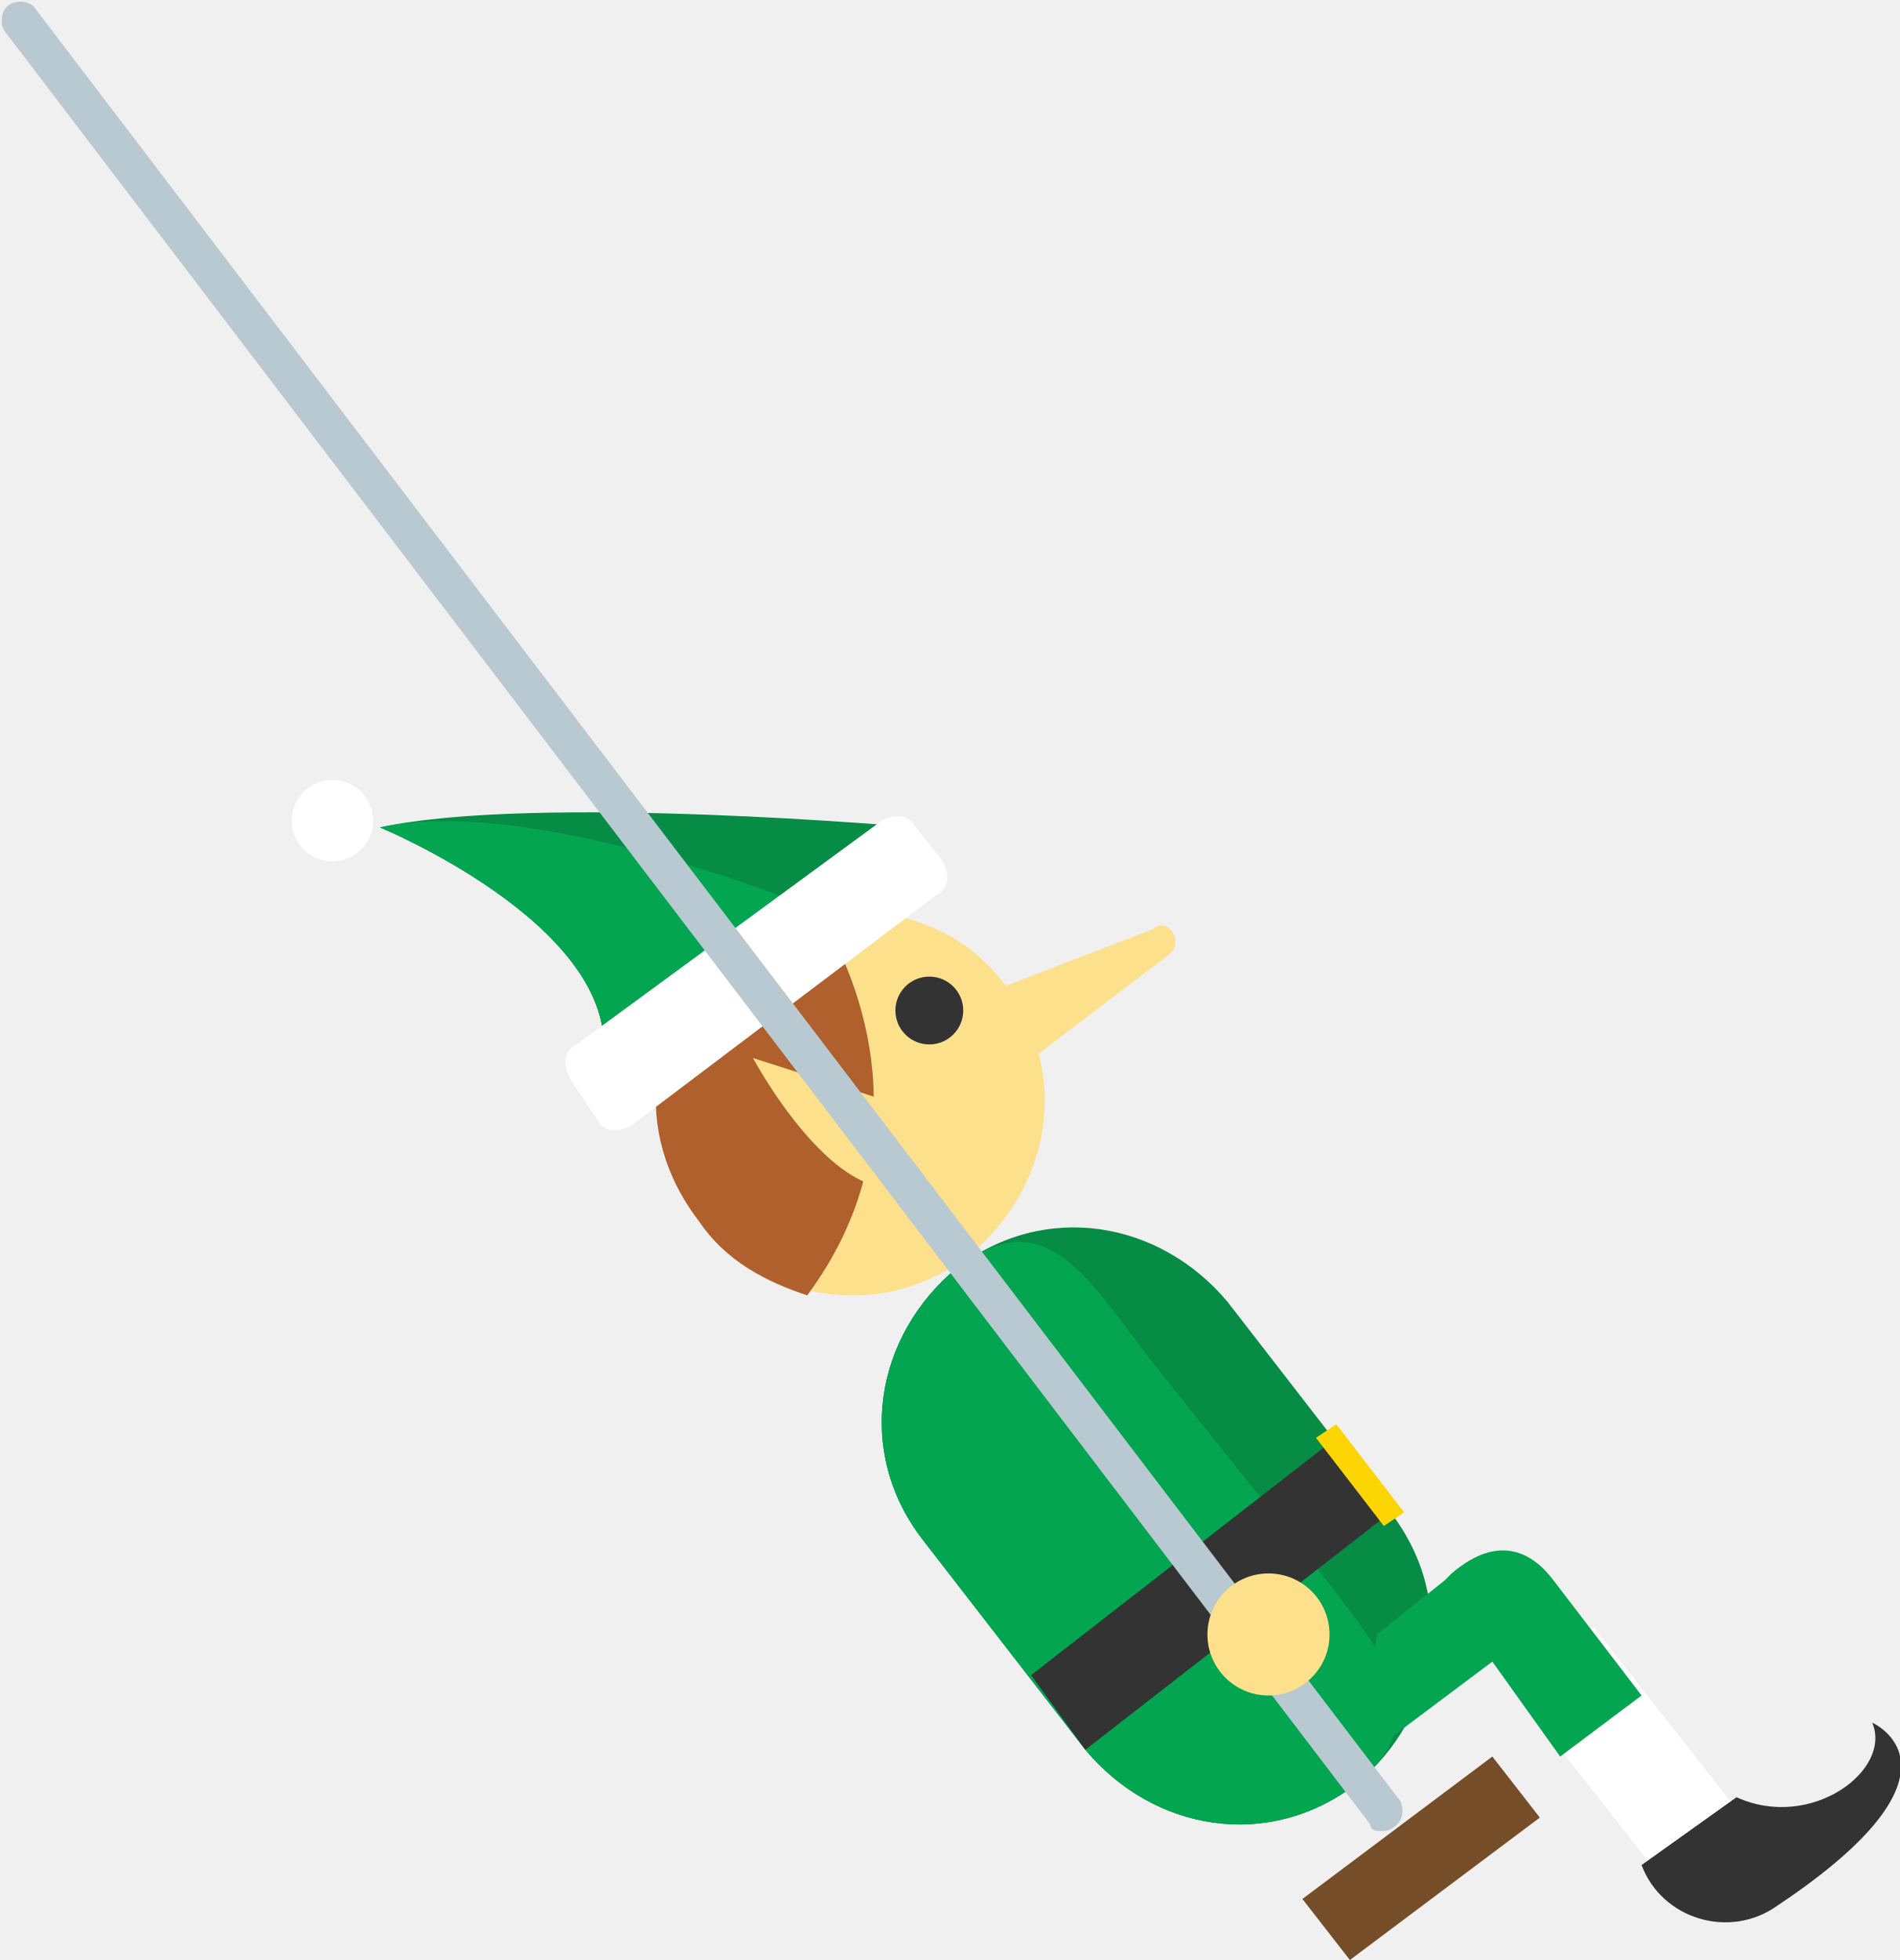
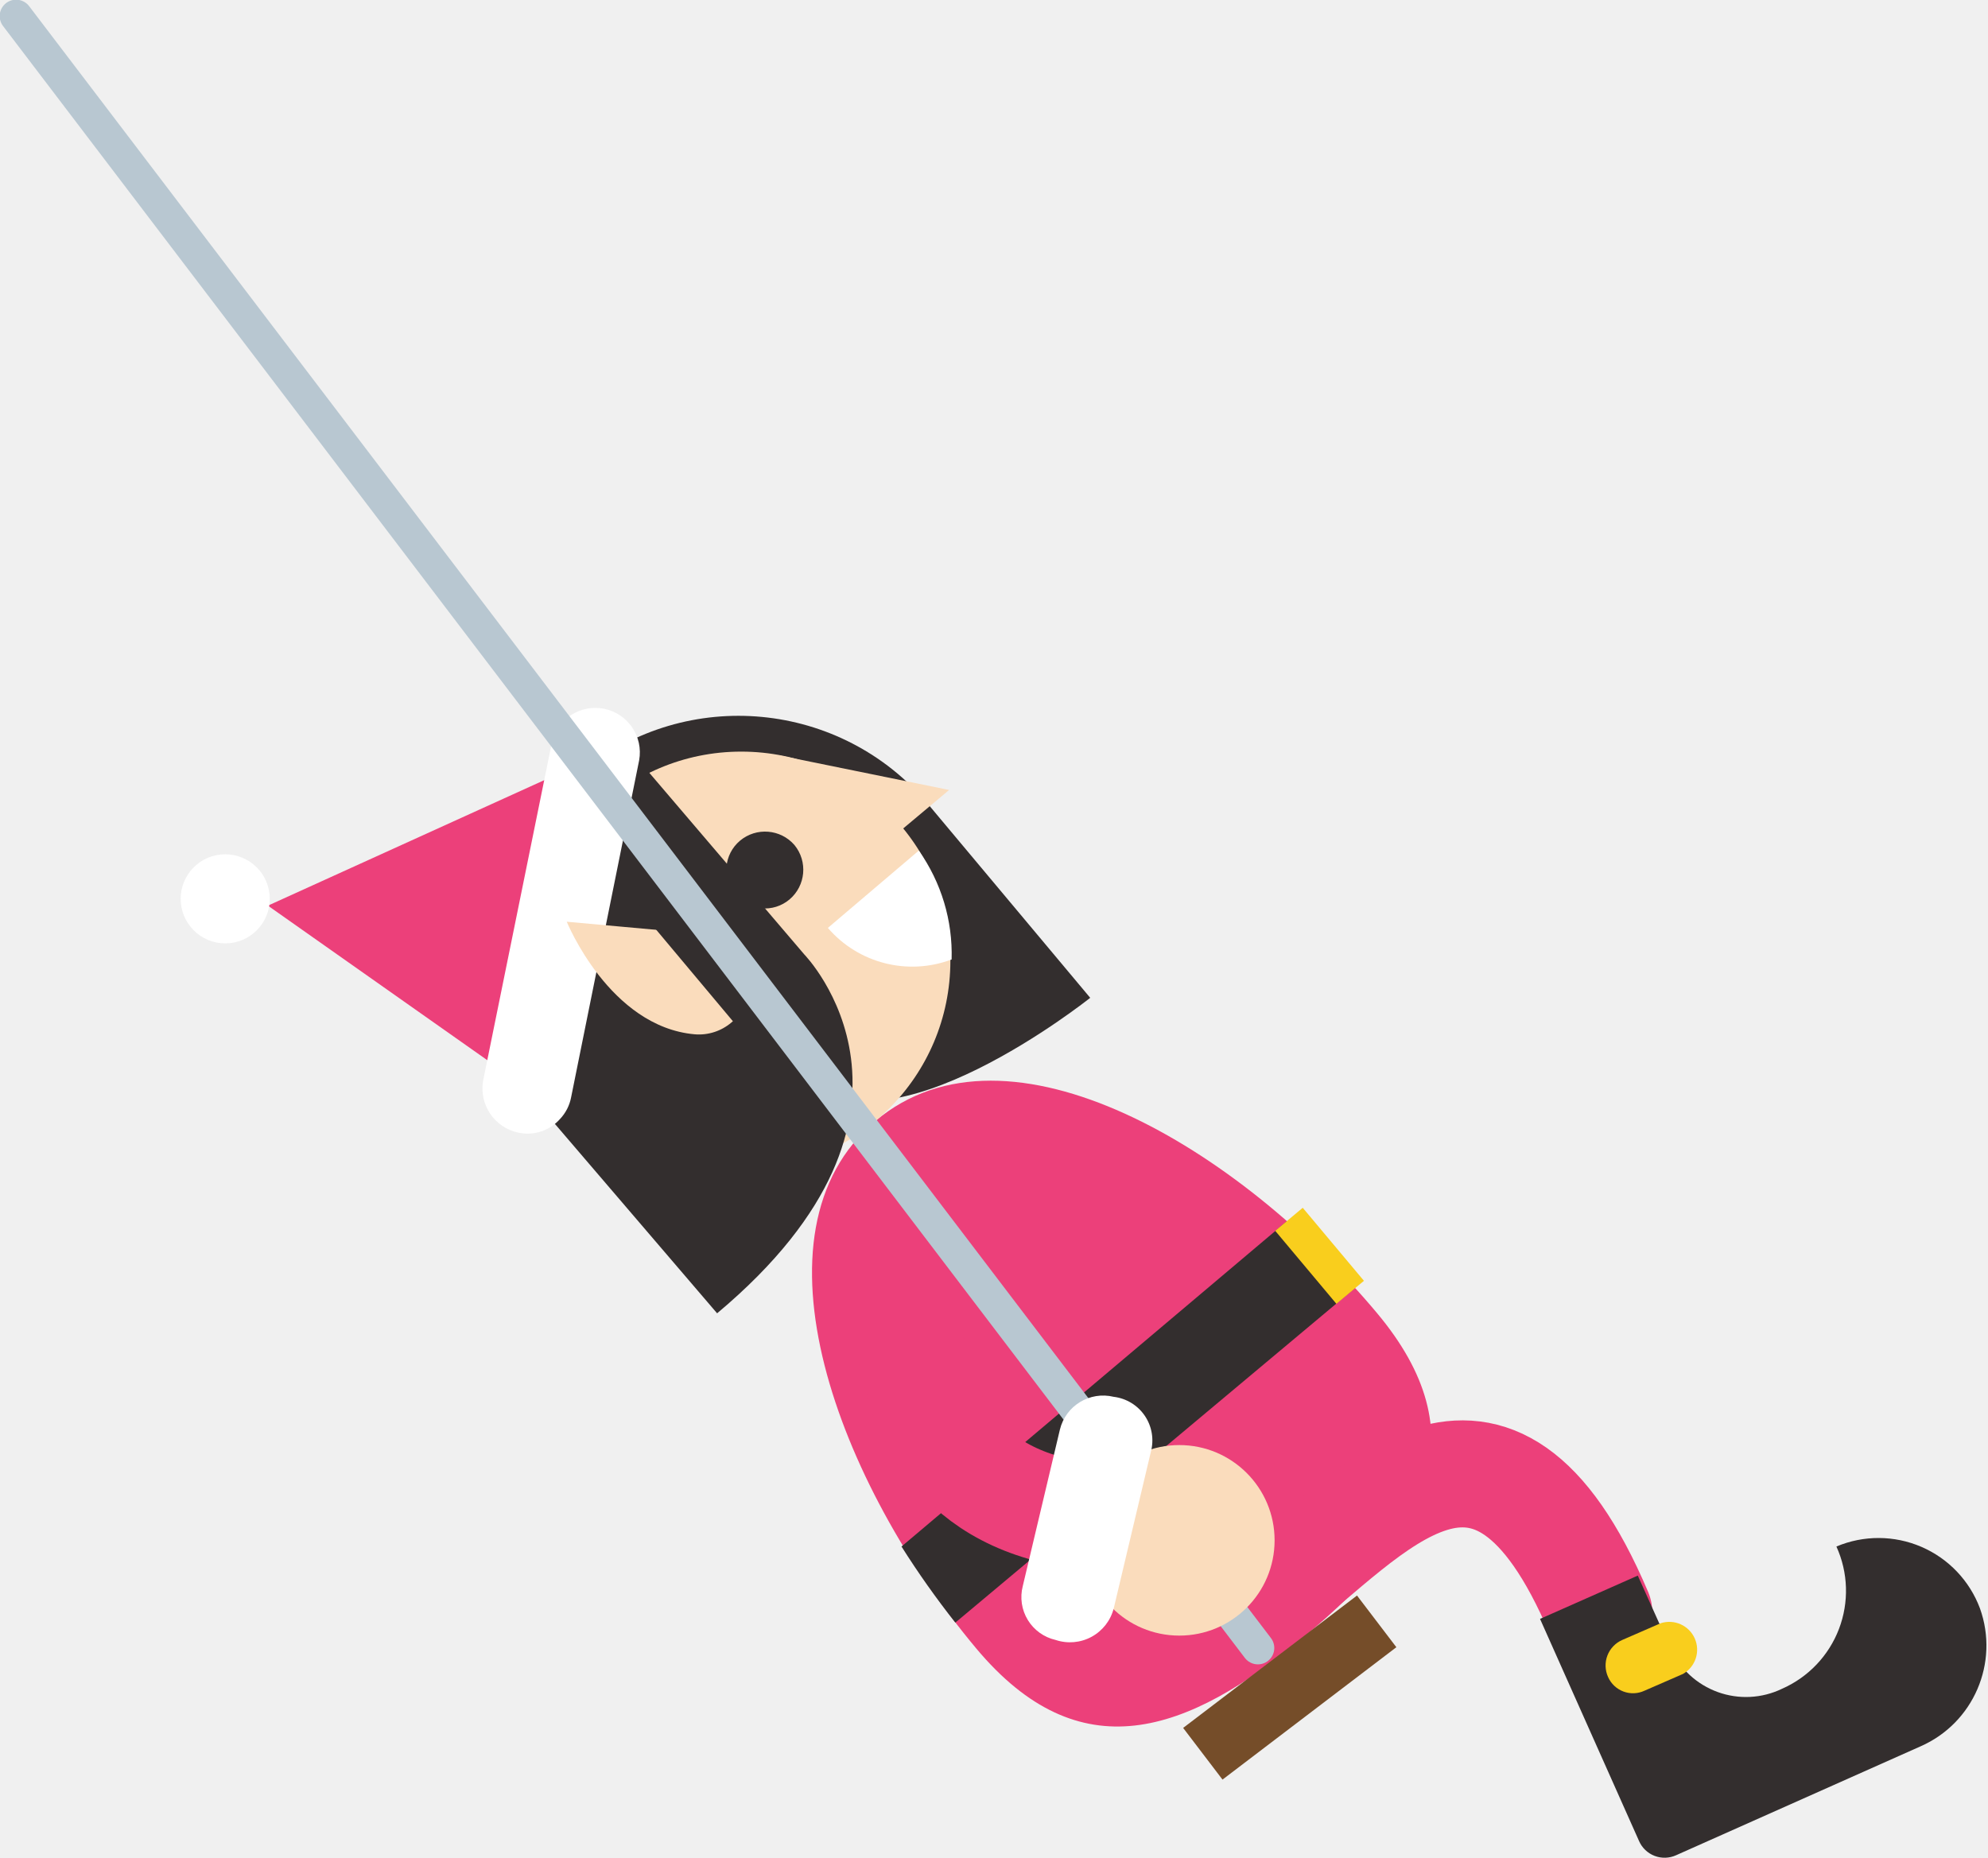
- <svg xmlns="http://www.w3.org/2000/svg" id="Layer_1" viewBox="0 0 28 28.9">
-   <style>.st0{fill:#078c45}.st1{fill:#03a550}.st2{fill:#fce08b}.st3{fill:#af602d}.st4{fill:#fff}.st5{fill:#333}.st6{fill:#fcd502}.st7{fill:#b9c9d2}.st8{fill:#754d29}</style>
-   <path class="st0" d="M13.5 12.2s-5.6-.5-7.9 0c0 0 3.4 1.4 3.3 3.3l4.6-3.3z" />
-   <path class="st1" d="M12 13.4s-4.1-1.7-6.4-1.2c0 0 3.4 1.4 3.3 3.3l3.1-2.1z" />
-   <path class="st2" d="M14.8 14.5c1 1.3.7 3-.5 4-1.3 1-3 .7-4-.5-1-1.3-.7-3 .5-4 1.3-.9 3.1-.7 4 .5z" />
-   <path class="st3" d="M12.1 13.5c-.4.1-.9.3-1.3.5-1.3 1-1.5 2.7-.5 4 .4.6 1 .9 1.6 1.1 1.7-2.3.8-4.6.2-5.6z" />
-   <path class="st2" d="M13.6 16.4l-2.5-.8s1.6 3 2.8 1.5l-.3-.7z" />
-   <path class="st4" d="M13.9 12.7c.1.2.1.4-.1.5l-4.5 3.4c-.2.1-.4.1-.5-.1l-.4-.6c-.1-.2-.1-.4.1-.5l4.5-3.3c.2-.1.4-.1.5.1l.4.5z" />
-   <circle class="st5" cx="13.7" cy="14.9" r=".5" />
-   <path class="st0" d="M20.5 22.3c1 1.3.7 3-.5 4-1.3 1-3 .7-4-.5l-2.4-3.1c-1-1.3-.7-3 .5-4 1.3-1 3-.7 4 .5l2.4 3.1z" />
-   <path class="st1" d="M19.4 23.1c1 1.3 1.8 2.2.6 3.2-1.3 1-3 .7-4-.5l-2.4-3.1c-1-1.3-.7-3 .5-4 1.3-1 1.9.1 2.9 1.4l2.4 3z" />
-   <path class="st4" d="M23.5 24l2.2 2.8-1.2.9-2.2-2.8" />
-   <path class="st1" d="M20 26l2-1.5 1 1.4 1.2-.9-1.3-1.7c-.3-.4-.8-.7-1.5-.1l-.1.1-1 .8" />
-   <path class="st5" d="M24.2 27.5l1.4-1c1.1.5 2.3-.4 2-1.1 0 0 1.6.7-1.4 2.7-.7.5-1.7.2-2-.6zm-9-2.8l4.5-3.5.8 1.1-4.5 3.5-.8-1.1z" />
-   <path class="st6" d="M19.4 21.2l.3-.2 1 1.3-.3.2-1-1.3z" />
-   <circle class="st4" cx="4.9" cy="12.1" r=".6" />
-   <path class="st2" d="M14.4 14.7l2.6-1c.2-.2.5.2.2.4L14.7 16l-.3-1.3z" />
-   <path class="st7" d="M20.4 27c-.1 0-.2 0-.2-.1L.1.5C0 .4 0 .2.1.1s.3-.1.4 0l20.1 26.4c.1.1.1.3 0 .4s-.2.1-.2.1z" />
-   <circle class="st2" cx="18.7" cy="24.1" r=".9" />
-   <path class="st8" d="M22 25.9l.7.9-2.8 2.1-.7-.9 2.8-2.1z" />
+ <svg xmlns="http://www.w3.org/2000/svg" viewBox="0 0 32.13 30.03">
+   <defs>
+     <style>.cls-1{fill:#332e2e}.cls-3{fill:#ec407a}.cls-4{fill:none;stroke:#ec407a;stroke-width:1.73px;stroke-linecap:round;stroke-miterlimit:10}.cls-5{fill:#f9ce1d}.cls-6{fill:#fadcbc}.cls-8{fill:#fff}</style>
+   </defs>
+   <g id="grid">
+     <path class="cls-1" d="M9.8 15.4c-1.42-1.69-2.08-1.51-.39-2.93A4 4 0 0 1 15 13l2.62 3.13S14.3 18.78 13 17.4z" />
+     <path fill="#32a558" d="M19.38 26.7l2.3-1.92-6.98-5.99 4.68 7.91z" />
+     <path class="cls-3" d="M21.11 26.43c-1.94 1.63-3.67 2.2-5.33.22-2.22-2.65-3.78-6.72-1.63-8.53s5.89.46 8.1 3.1c1.67 1.99.8 3.59-1.14 5.21z" />
+     <path class="cls-4" d="M20.52 25.75c1.61-1.22 3.57-3.8 5.32.32" />
+     <path class="cls-1" d="M29.68 25a1.73 1.73 0 0 1-.88 2.3 1.34 1.34 0 0 1-1.8-.65l-.53-1.18-1.58.7 1.6 3.59a.45.45 0 0 0 .6.23l3.95-1.76A1.78 1.78 0 0 0 32 26a1.75 1.75 0 0 0-2.32-1z" />
+     <path class="cls-5" d="M27.2 27.06l-.62.27a.44.44 0 0 1-.59-.22.45.45 0 0 1 .23-.6l.62-.27a.45.45 0 0 1 .36.82z" />
+     <path class="cls-1" d="M15.44 26.23l6.46-5.41a12.47 12.47 0 0 0-1.1-1.08L14.57 25a14.22 14.22 0 0 0 .87 1.23z" />
+     <path class="cls-5" transform="rotate(-39.96 21.3293 20.3044)" d="M21.04 19.53h.58v1.54h-.58z" />
+     <circle class="cls-6" cx="11.98" cy="15.53" r="3.38" />
+     <path class="cls-1" d="M12.84 13.66a.63.63 0 0 1-.08.88.62.62 0 0 1-.8-.95.63.63 0 0 1 .88.07z" />
+     <path d="M11.41 15.48a4.57 4.57 0 0 0-2.22-2 3.46 3.46 0 0 0-.37 3.69 3.53 3.53 0 0 0 2.84 1.78 4.43 4.43 0 0 0-.25-3.47z" fill="#84404b" />
+     <path class="cls-1" d="M10.33 12.3L13 15.43s2.48 2.54-1.41 5.8L8.91 18.1z" />
+     <path class="cls-3" d="M8.46 17.55l-4.13-2.91 5.24-2.38-1.11 5.29z" />
+     <path class="cls-8" d="M9.05 18.09a.7.7 0 0 1-.67.22.73.73 0 0 1-.57-.85L8.92 12a.72.72 0 0 1 1.41.29l-1.1 5.45a.7.7 0 0 1-.18.35z" />
+     <circle class="cls-8" cx="3.64" cy="14.53" r=".72" />
+     <path class="cls-6" d="M9.16 14.9s.69 1.7 2.07 1.82a.81.81 0 0 0 .59-.19.8.8 0 0 0 .1-1.14.77.77 0 0 0-.55-.29z" />
+     <path class="cls-8" d="M14.85 13.75L13.38 15a1.8 1.8 0 0 0 2 .51 2.9 2.9 0 0 0-.53-1.76z" />
+     <path class="cls-1" transform="rotate(-39.96 11.5488 15.4717)" d="M11.11 14.06h.87v2.83h-.87z" />
+     <path class="cls-6" d="M12.59 12.21l2.75.56-1.42 1.19-1.33-1.75z" />
+     <path class="cls-4" d="M14.89 19.1S13.4 24.38 18 24.54" />
+     <path stroke="#b8c7d1" stroke-linejoin="round" stroke-width=".53" stroke-linecap="round" fill="none" d="M.26.26l20.07 26.38" />
+     <circle class="cls-6" cx="19.06" cy="24.9" r="1.54" />
+     <path class="cls-8" d="M18 22.58a.72.72 0 0 0-.87.53l-.6 2.53a.71.71 0 0 0 .53.87A.73.73 0 0 0 18 26l.6-2.53a.71.71 0 0 0-.6-.89z" />
+     <path stroke="#754d29" stroke-width="1.05" stroke-miterlimit="10" fill="none" d="M22.25 26.21l-2.81 2.14" />
+   </g>
</svg>
